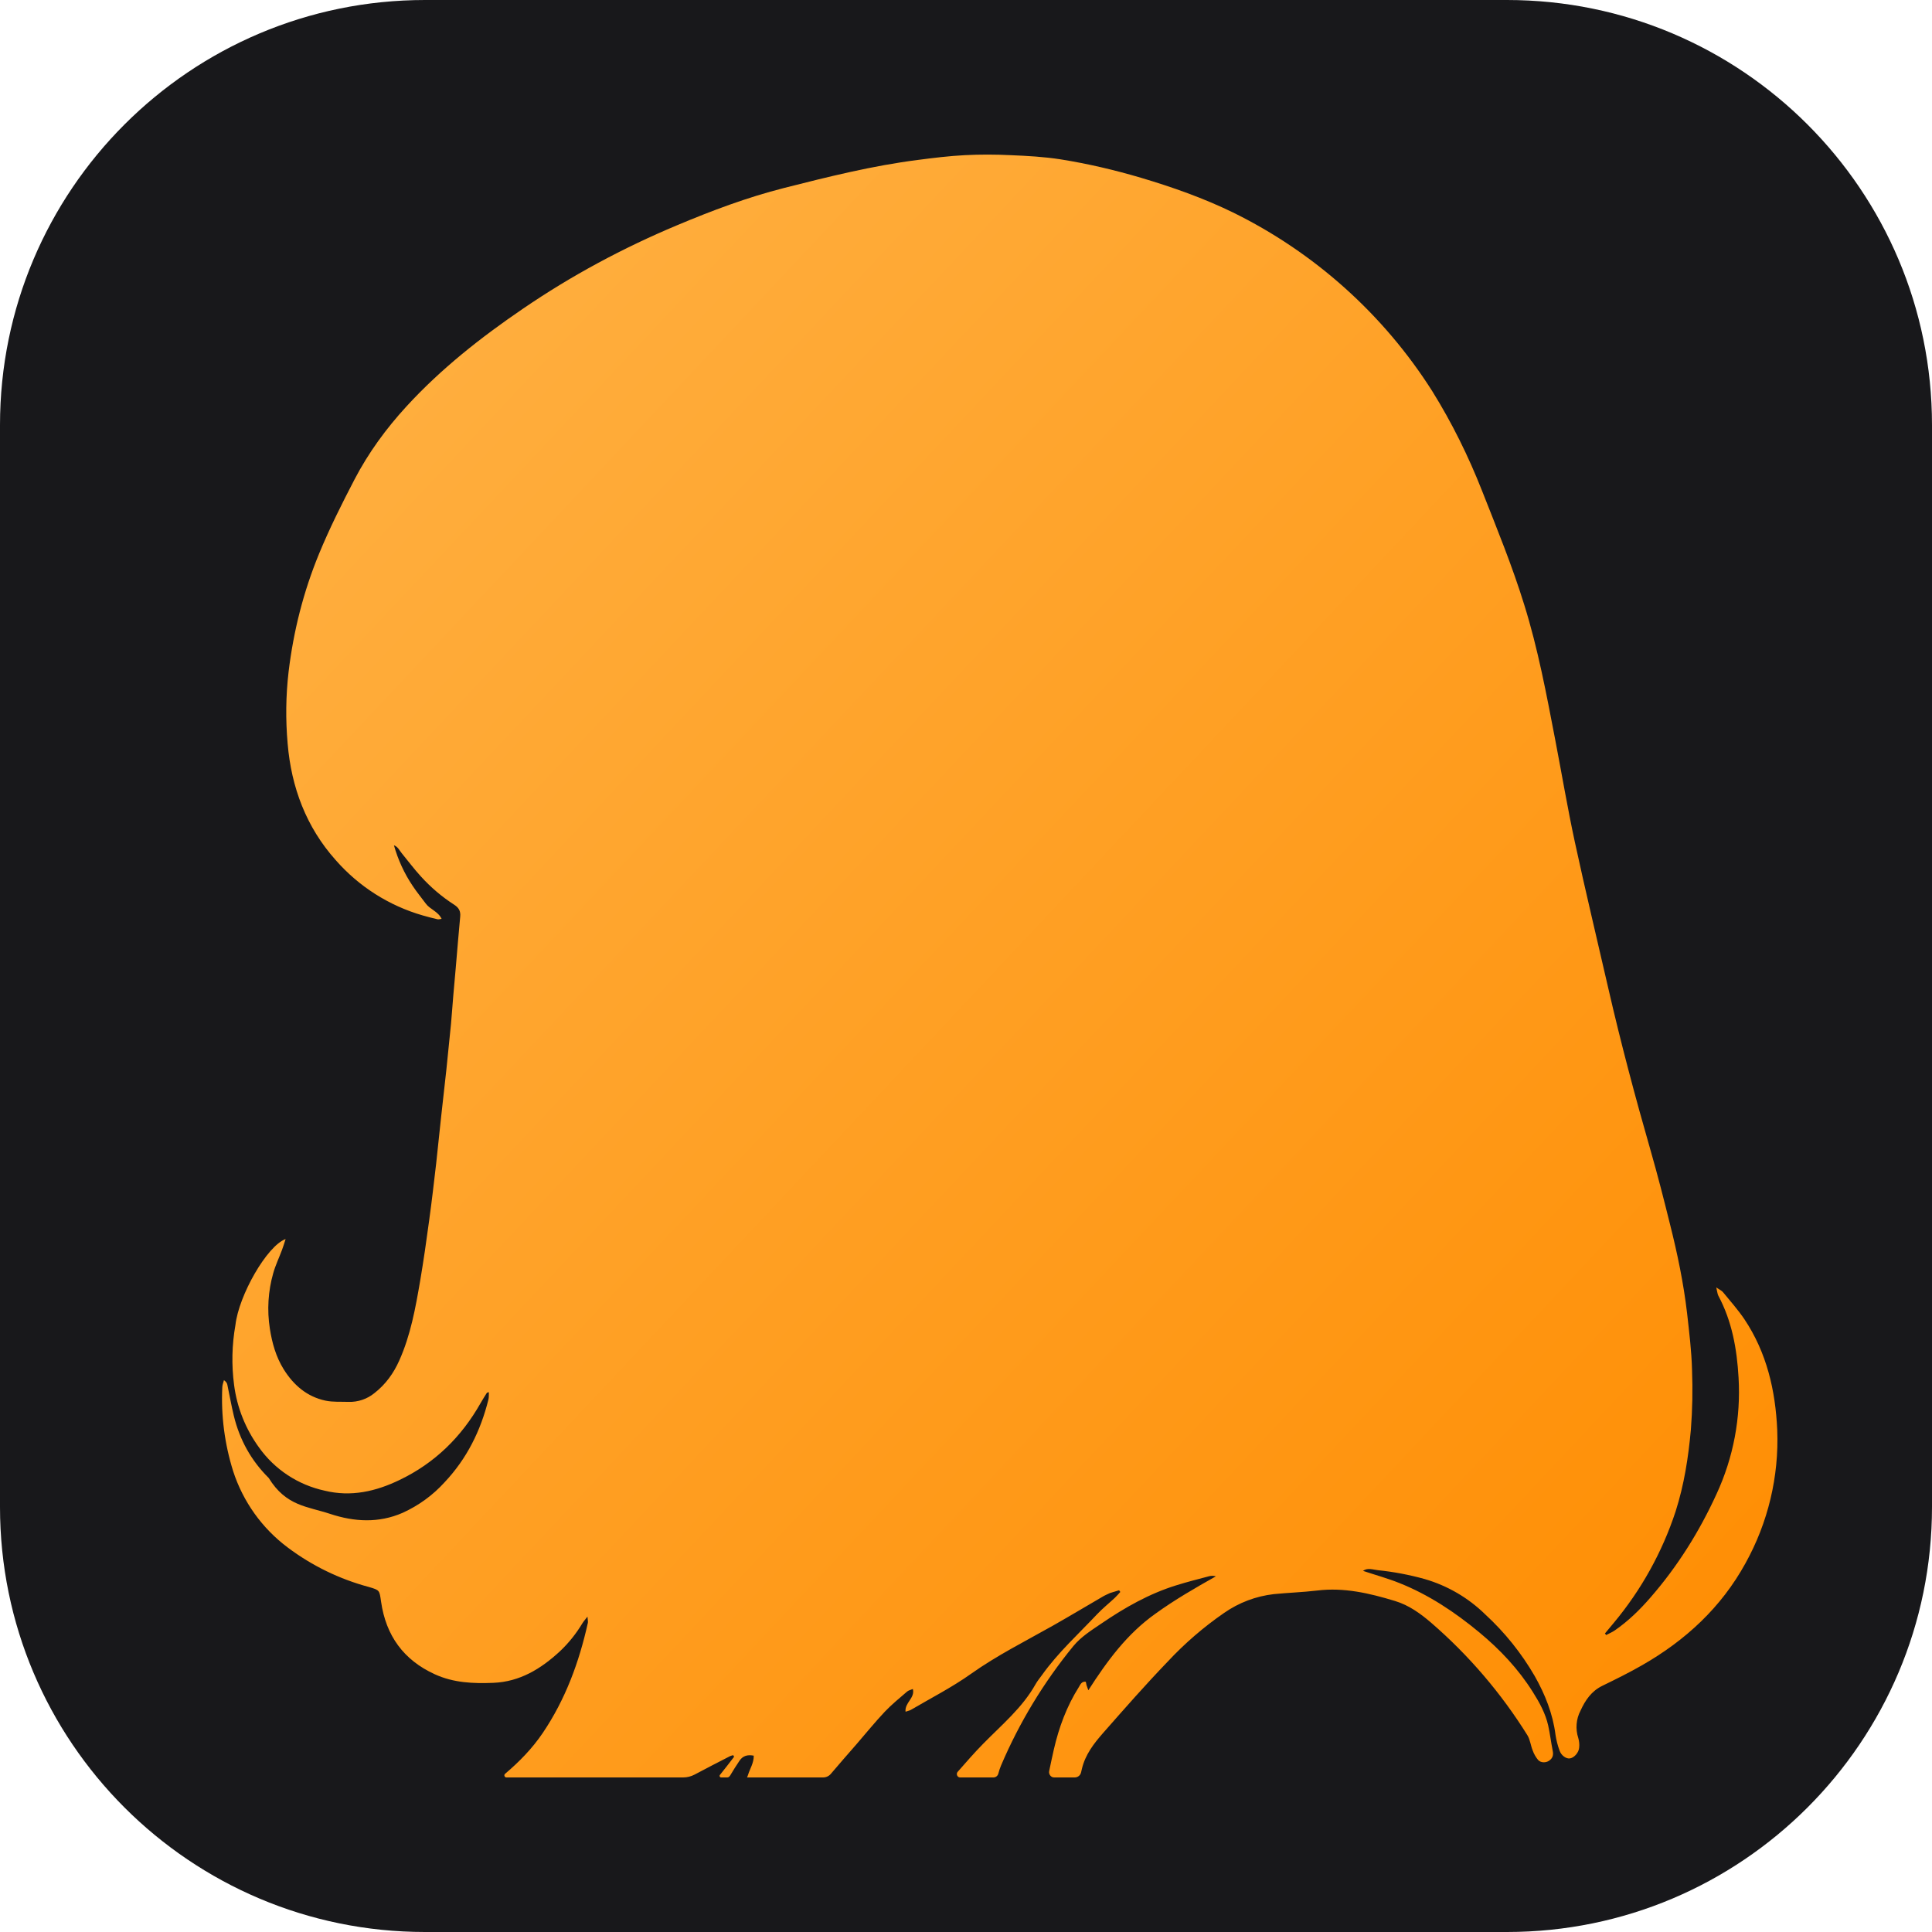
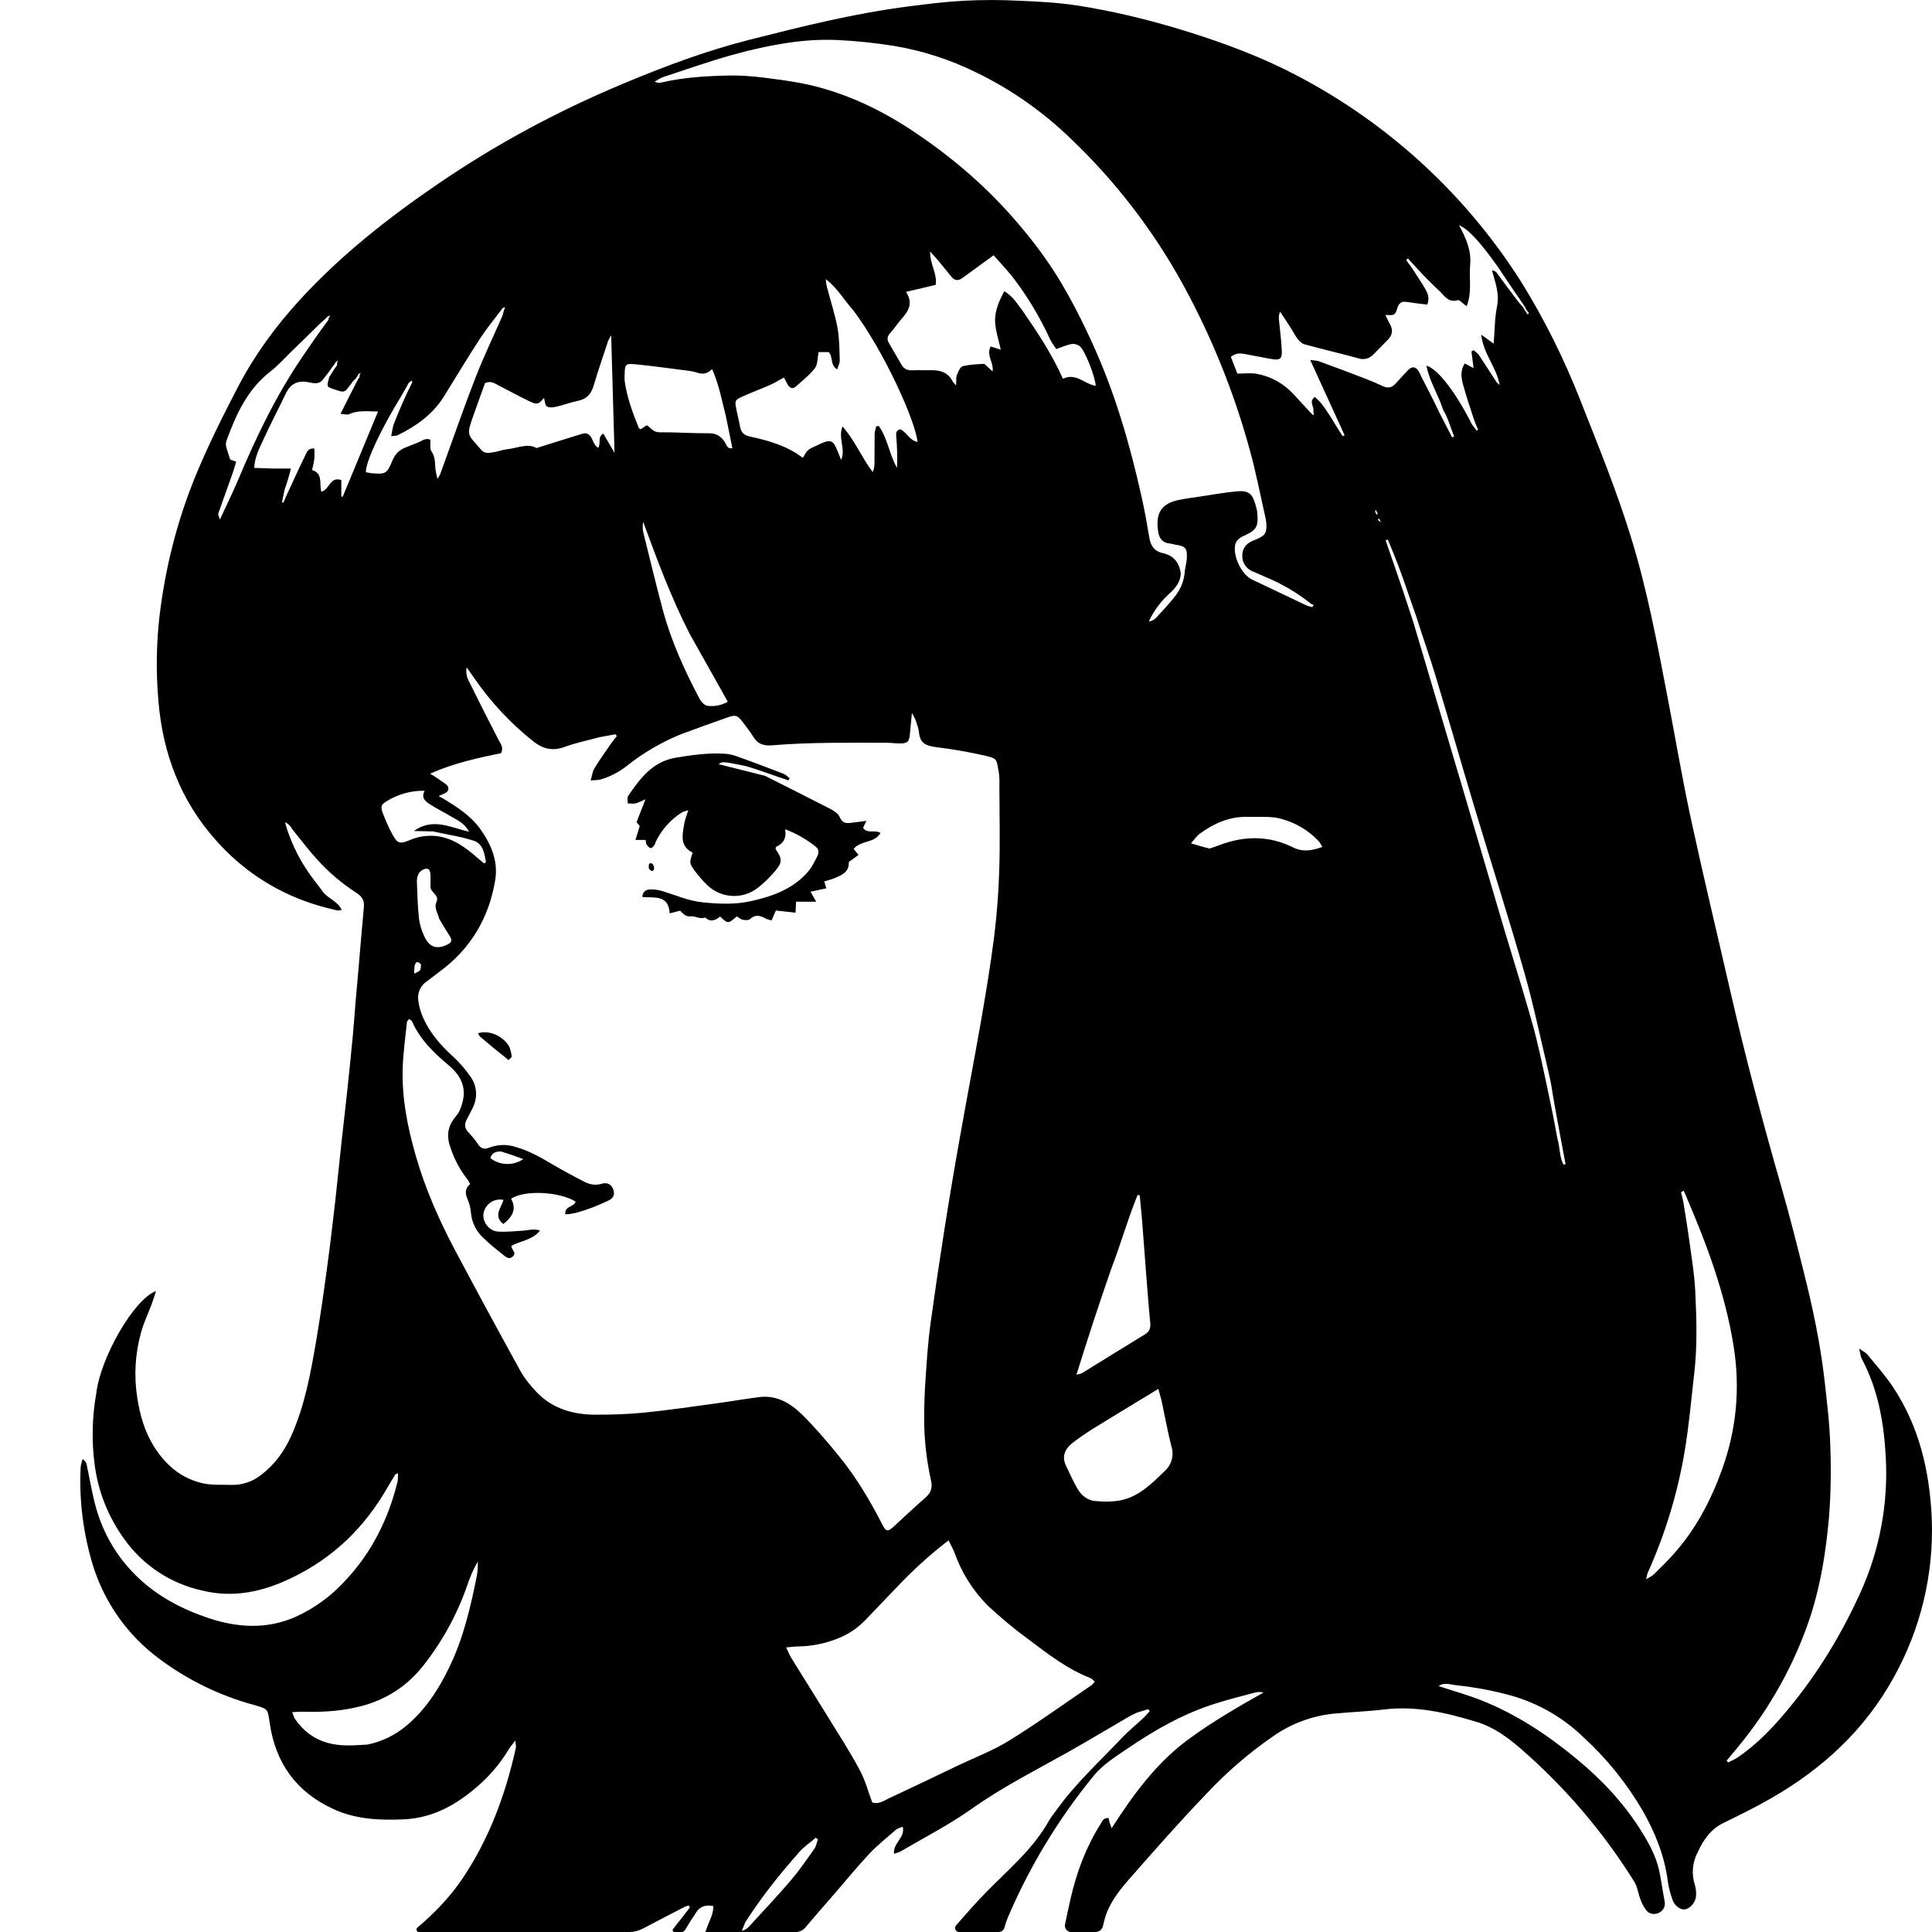
- <svg xmlns="http://www.w3.org/2000/svg" width="200" height="200" viewBox="0 0 200 200">
-   <defs>
-     <linearGradient id="hermesGrad" x1="0%" y1="0%" x2="100%" y2="100%">
-       <stop offset="0%" stop-color="#FFB347" />
-       <stop offset="100%" stop-color="#FF8C00" />
-     </linearGradient>
-   </defs>
-   <rect width="200" height="200" rx="44" fill="#18181B" />
-   <g transform="matrix(7,0,0,7,16,16)" fill="url(#hermesGrad)">
+ <svg xmlns="http://www.w3.org/2000/svg" width="100%" height="100%" viewBox="0 0 200 200" version="1.1" xml:space="preserve" style="fill-rule:evenodd;clip-rule:evenodd;stroke-linejoin:round;stroke-miterlimit:2;">
+   <g transform="matrix(8.333333,0,0,8.333333,0,0)">
    <path d="M5.938,12.835C6.065,12.796 6.223,12.855 6.311,12.978C6.339,13.016 6.347,13.07 6.357,13.118C6.36,13.132 6.337,13.151 6.317,13.168C6.193,13.07 6.077,12.974 5.963,12.877C5.952,12.867 5.947,12.85 5.938,12.835ZM8.396,9.412C8.591,9.38 8.786,9.352 8.984,9.362C9.034,9.364 9.084,9.372 9.132,9.388C9.334,9.459 9.534,9.535 9.733,9.612C9.761,9.622 9.783,9.648 9.808,9.667L9.795,9.694C9.708,9.666 9.621,9.636 9.535,9.605C9.42,9.567 9.322,9.528 9.22,9.507C8.97,9.457 8.97,9.461 8.928,9.493L9.502,9.637C9.777,9.776 10.052,9.913 10.325,10.054C10.367,10.076 10.415,10.111 10.432,10.152C10.458,10.212 10.495,10.228 10.549,10.224C10.615,10.218 10.681,10.207 10.762,10.197L10.722,10.283C10.773,10.363 10.864,10.303 10.938,10.347C10.864,10.477 10.691,10.437 10.604,10.546L10.665,10.62L10.545,10.707C10.545,10.813 10.507,10.875 10.239,10.95L10.265,11.035L10.069,11.077L10.139,11.201L9.889,11.201L9.882,11.338C9.801,11.328 9.721,11.32 9.638,11.311L9.585,11.434C9.558,11.426 9.533,11.423 9.512,11.411C9.445,11.373 9.384,11.355 9.317,11.417C9.298,11.434 9.254,11.431 9.224,11.425C9.198,11.419 9.174,11.396 9.154,11.383C9.044,11.478 9.044,11.478 8.946,11.386C8.889,11.432 8.826,11.46 8.76,11.397C8.697,11.424 8.637,11.377 8.582,11.383C8.512,11.39 8.485,11.348 8.449,11.313L8.319,11.346C8.306,11.11 8.125,11.156 7.979,11.143C7.984,11.071 8.029,11.051 8.074,11.049C8.128,11.047 8.182,11.055 8.233,11.071C8.397,11.121 8.553,11.191 8.729,11.209C8.932,11.23 9.134,11.238 9.33,11.194C9.595,11.135 9.85,11.045 10.037,10.829C10.086,10.773 10.12,10.702 10.154,10.634C10.173,10.596 10.174,10.55 10.134,10.518C10.019,10.426 9.89,10.353 9.752,10.301C9.776,10.421 9.721,10.483 9.637,10.522C9.637,10.536 9.633,10.547 9.637,10.552C9.717,10.667 9.721,10.712 9.63,10.819C9.565,10.897 9.492,10.968 9.412,11.03C9.219,11.181 8.939,11.159 8.771,10.98C8.723,10.933 8.679,10.882 8.638,10.828C8.56,10.721 8.562,10.72 8.605,10.592C8.44,10.512 8.477,10.366 8.501,10.228C8.509,10.178 8.529,10.132 8.55,10.065C8.51,10.079 8.483,10.082 8.463,10.097C8.327,10.185 8.218,10.309 8.147,10.454C8.14,10.47 8.137,10.488 8.127,10.501C8.115,10.516 8.093,10.539 8.082,10.536C8.062,10.53 8.045,10.509 8.032,10.491C8.024,10.479 8.025,10.459 8.02,10.434L7.894,10.434L7.947,10.262C7.934,10.246 7.921,10.229 7.908,10.213L8.018,9.929C7.958,9.955 7.927,9.973 7.894,9.98C7.864,9.987 7.83,9.98 7.799,9.98C7.799,9.949 7.789,9.91 7.803,9.888C7.952,9.668 8.108,9.46 8.396,9.412Z" />
-     <path d="M11.981,0.009C12.207,-0.003 12.434,-0.002 12.66,0.009C12.907,0.019 13.155,0.033 13.4,0.071C13.801,0.135 14.198,0.228 14.59,0.344C15.053,0.482 15.51,0.643 15.946,0.855C17.153,1.448 18.173,2.362 18.894,3.497C19.186,3.966 19.43,4.46 19.633,4.976C19.852,5.532 20.079,6.086 20.256,6.659C20.46,7.313 20.585,7.985 20.714,8.656C20.811,9.16 20.896,9.666 21.004,10.167C21.16,10.889 21.333,11.607 21.498,12.327C21.684,13.139 21.898,13.942 22.128,14.742C22.23,15.097 22.321,15.455 22.41,15.814C22.52,16.25 22.612,16.69 22.664,17.137C22.695,17.415 22.73,17.694 22.737,17.974C22.748,18.267 22.743,18.561 22.72,18.854C22.683,19.267 22.62,19.672 22.494,20.066C22.296,20.669 21.985,21.228 21.579,21.715L21.449,21.871L21.467,21.894C21.51,21.871 21.555,21.853 21.594,21.826C21.794,21.688 21.967,21.519 22.125,21.336C22.525,20.876 22.846,20.363 23.1,19.807C23.349,19.269 23.46,18.678 23.425,18.087C23.401,17.663 23.328,17.253 23.125,16.874C23.112,16.847 23.11,16.814 23.095,16.753C23.145,16.788 23.177,16.801 23.196,16.825C23.303,16.955 23.416,17.083 23.511,17.223C23.841,17.717 23.971,18.275 23.997,18.863C24.024,19.55 23.861,20.232 23.527,20.833C23.167,21.488 22.64,21.973 22.001,22.339C21.808,22.45 21.607,22.549 21.406,22.647C21.249,22.725 21.158,22.858 21.088,23.012C21.022,23.137 21.011,23.284 21.055,23.418C21.068,23.463 21.073,23.51 21.068,23.557C21.063,23.634 20.991,23.712 20.928,23.719C20.874,23.725 20.803,23.676 20.778,23.603C20.75,23.528 20.73,23.449 20.718,23.37C20.678,23.056 20.563,22.77 20.41,22.5C20.214,22.162 19.968,21.855 19.68,21.59C19.429,21.344 19.121,21.164 18.783,21.066C18.557,21.003 18.325,20.959 18.091,20.935C18.016,20.927 17.941,20.895 17.871,20.945C18.051,21.005 18.234,21.055 18.409,21.125C18.843,21.298 19.229,21.555 19.589,21.853C19.897,22.108 20.169,22.396 20.383,22.737C20.481,22.892 20.569,23.052 20.61,23.233C20.637,23.356 20.652,23.483 20.677,23.608C20.69,23.67 20.675,23.717 20.624,23.752C20.577,23.785 20.502,23.786 20.461,23.742C20.426,23.7 20.399,23.653 20.381,23.602C20.351,23.529 20.343,23.443 20.303,23.377C19.915,22.754 19.435,22.193 18.88,21.713C18.72,21.576 18.551,21.453 18.343,21.39C17.967,21.276 17.59,21.187 17.193,21.236C16.98,21.261 16.766,21.268 16.553,21.289C16.288,21.319 16.035,21.415 15.817,21.567C15.514,21.776 15.234,22.018 14.983,22.287C14.654,22.629 14.341,22.986 14.028,23.342C13.892,23.497 13.764,23.661 13.714,23.873C13.71,23.89 13.706,23.907 13.702,23.924C13.693,23.967 13.656,23.998 13.612,24L13.302,24C13.256,24 13.22,23.952 13.23,23.906C13.253,23.798 13.275,23.69 13.3,23.582C13.375,23.257 13.49,22.947 13.668,22.665C13.692,22.626 13.708,22.577 13.772,22.585L13.782,22.634L13.809,22.711C14.089,22.276 14.38,21.877 14.805,21.576C15.088,21.372 15.389,21.198 15.695,21.026C15.663,21.017 15.629,21.016 15.597,21.024C15.435,21.067 15.272,21.108 15.112,21.158C14.71,21.282 14.348,21.488 14.002,21.724C13.855,21.824 13.704,21.917 13.588,22.057C13.15,22.592 12.789,23.187 12.518,23.824C12.502,23.863 12.488,23.903 12.478,23.944C12.469,23.977 12.44,24 12.406,24L11.912,24C11.872,24 11.85,23.949 11.876,23.918C11.999,23.778 12.122,23.636 12.253,23.503C12.528,23.222 12.833,22.971 13.03,22.619C13.057,22.571 13.093,22.529 13.125,22.484C13.363,22.151 13.665,21.877 13.943,21.582C14.025,21.496 14.118,21.422 14.203,21.342C14.232,21.315 14.256,21.285 14.282,21.257L14.264,21.232L14.129,21.273C14.095,21.29 14.059,21.304 14.027,21.323C13.779,21.467 13.533,21.615 13.284,21.756C12.876,21.986 12.459,22.195 12.075,22.467C11.794,22.667 11.484,22.825 11.186,23C11.166,23.012 11.142,23.015 11.106,23.028C11.091,22.893 11.249,22.827 11.214,22.692C11.181,22.706 11.15,22.712 11.129,22.73C11.018,22.826 10.902,22.92 10.801,23.026C10.653,23.183 10.517,23.351 10.376,23.514C10.251,23.657 10.126,23.8 10.003,23.945C9.975,23.979 9.934,23.999 9.89,24L8.762,24C8.768,23.986 8.774,23.972 8.778,23.958C8.806,23.868 8.863,23.786 8.861,23.678C8.77,23.66 8.699,23.679 8.649,23.755C8.602,23.825 8.556,23.897 8.513,23.97C8.503,23.986 8.489,24 8.471,24L8.378,24C8.359,24 8.349,23.978 8.361,23.963C8.432,23.875 8.501,23.785 8.57,23.695C8.571,23.693 8.564,23.683 8.558,23.671C8.544,23.675 8.528,23.677 8.513,23.684C8.337,23.774 8.161,23.865 7.986,23.958C7.934,23.985 7.877,24 7.818,24L5.202,24C5.176,24 5.163,23.964 5.183,23.947C5.393,23.769 5.585,23.573 5.741,23.342C6.076,22.846 6.279,22.295 6.408,21.713C6.412,21.693 6.405,21.67 6.402,21.622C6.365,21.67 6.343,21.694 6.326,21.722C6.234,21.875 6.122,22.015 5.992,22.137C5.712,22.395 5.402,22.585 5.009,22.601C4.712,22.613 4.421,22.601 4.144,22.474C3.684,22.264 3.422,21.904 3.35,21.402C3.325,21.232 3.333,21.231 3.168,21.183C2.735,21.067 2.328,20.869 1.97,20.6C1.59,20.316 1.308,19.921 1.162,19.47C1.036,19.068 0.981,18.646 1.002,18.225C1.004,18.191 1.018,18.158 1.026,18.125C1.058,18.148 1.072,18.168 1.076,18.191C1.109,18.344 1.135,18.499 1.172,18.651C1.258,19.006 1.429,19.315 1.688,19.571C1.946,19.99 2.259,19.99 2.598,20.103C2.956,20.221 3.315,20.241 3.668,20.087C3.904,19.98 4.115,19.827 4.289,19.635C4.617,19.287 4.822,18.875 4.937,18.412C4.946,18.378 4.942,18.341 4.944,18.302C4.929,18.308 4.918,18.308 4.914,18.313C4.883,18.363 4.85,18.413 4.821,18.465C4.537,18.967 4.142,19.352 3.625,19.6C3.274,19.77 2.907,19.855 2.515,19.759C2.123,19.674 1.776,19.446 1.544,19.119C1.346,18.847 1.219,18.529 1.176,18.195C1.137,17.9 1.144,17.602 1.196,17.309C1.246,16.87 1.662,16.139 1.938,16.038C1.918,16.101 1.903,16.15 1.885,16.198C1.842,16.314 1.788,16.425 1.755,16.543C1.679,16.809 1.662,17.089 1.705,17.363C1.738,17.575 1.795,17.779 1.909,17.963C2.056,18.199 2.255,18.37 2.529,18.428C2.639,18.451 2.754,18.442 2.867,18.446C3.007,18.451 3.145,18.404 3.253,18.315C3.417,18.187 3.535,18.023 3.619,17.834C3.787,17.459 3.859,17.057 3.928,16.655C3.978,16.359 4.021,16.061 4.061,15.762C4.1,15.481 4.132,15.199 4.165,14.917C4.191,14.685 4.213,14.453 4.239,14.221C4.263,13.993 4.291,13.766 4.315,13.538C4.339,13.311 4.362,13.083 4.384,12.855C4.397,12.715 4.406,12.575 4.418,12.435L4.455,12.018C4.477,11.768 4.496,11.518 4.52,11.27C4.528,11.188 4.5,11.138 4.43,11.093C4.248,10.976 4.083,10.835 3.938,10.675C3.838,10.566 3.75,10.447 3.656,10.333C3.621,10.291 3.6,10.236 3.54,10.215C3.6,10.427 3.692,10.629 3.815,10.812C3.875,10.904 3.946,10.988 4.011,11.077C4.074,11.163 4.193,11.192 4.245,11.303C4.217,11.306 4.199,11.313 4.185,11.309C4.111,11.292 4.038,11.273 3.965,11.252C3.466,11.108 3.02,10.824 2.678,10.433C2.243,9.946 2.022,9.357 1.968,8.71C1.937,8.357 1.941,8.002 1.982,7.65C2.054,7.048 2.202,6.464 2.432,5.905C2.587,5.529 2.77,5.164 2.958,4.803C3.163,4.41 3.424,4.053 3.723,3.727C4.235,3.168 4.827,2.703 5.449,2.279C6.166,1.789 6.927,1.381 7.726,1.046C8.244,0.828 8.767,0.632 9.31,0.494C9.965,0.328 10.62,0.164 11.292,0.079C11.521,0.049 11.75,0.021 11.98,0.009L11.981,0.009Z" />
+   </g>
+   <g transform="matrix(8.333333,0,0,8.333333,0,0)">
+     <path d="M8.06,10.788C8.057,10.75 8.056,10.713 8.097,10.726C8.113,10.732 8.131,10.774 8.125,10.793C8.115,10.833 8.087,10.825 8.061,10.788L8.06,10.788Z" />
+   </g>
+   <g transform="matrix(8.333333,0,0,8.333333,0,0)">
+     <path d="M11.981,0.009C12.207,-0.003 12.434,-0.002 12.66,0.009C12.907,0.019 13.155,0.033 13.4,0.071C13.801,0.135 14.198,0.228 14.59,0.344C15.053,0.482 15.51,0.643 15.946,0.855C17.153,1.448 18.173,2.362 18.894,3.497C19.186,3.966 19.43,4.46 19.633,4.976C19.852,5.532 20.079,6.086 20.256,6.659C20.46,7.313 20.585,7.985 20.714,8.656C20.811,9.16 20.896,9.666 21.004,10.167C21.16,10.889 21.333,11.607 21.498,12.327C21.684,13.139 21.898,13.942 22.128,14.742C22.23,15.097 22.321,15.455 22.41,15.814C22.52,16.25 22.612,16.69 22.664,17.137C22.695,17.415 22.73,17.694 22.737,17.974C22.748,18.267 22.743,18.561 22.72,18.854C22.683,19.267 22.62,19.672 22.494,20.066C22.296,20.669 21.985,21.228 21.579,21.715L21.449,21.871L21.467,21.894C21.51,21.871 21.555,21.853 21.594,21.826C21.794,21.688 21.967,21.519 22.125,21.336C22.525,20.876 22.846,20.363 23.1,19.807C23.349,19.269 23.46,18.678 23.425,18.087C23.401,17.663 23.328,17.253 23.125,16.874C23.112,16.847 23.11,16.814 23.095,16.753C23.145,16.788 23.177,16.801 23.196,16.825C23.303,16.955 23.416,17.083 23.511,17.223C23.841,17.717 23.971,18.275 23.997,18.863C24.024,19.55 23.861,20.232 23.527,20.833C23.167,21.488 22.64,21.973 22.001,22.339C21.808,22.45 21.607,22.549 21.406,22.647C21.249,22.725 21.158,22.858 21.088,23.012C21.022,23.137 21.011,23.284 21.055,23.418C21.068,23.463 21.073,23.51 21.068,23.557C21.063,23.634 20.991,23.712 20.928,23.719C20.874,23.725 20.803,23.676 20.778,23.603C20.75,23.528 20.73,23.449 20.718,23.37C20.678,23.056 20.563,22.77 20.41,22.5C20.214,22.162 19.968,21.855 19.68,21.59C19.429,21.344 19.121,21.164 18.783,21.066C18.557,21.003 18.325,20.959 18.091,20.935C18.016,20.927 17.941,20.895 17.871,20.945C18.051,21.005 18.234,21.055 18.409,21.125C18.843,21.298 19.229,21.555 19.589,21.853C19.897,22.108 20.169,22.396 20.383,22.737C20.481,22.892 20.569,23.052 20.61,23.233C20.637,23.356 20.652,23.483 20.677,23.608C20.69,23.67 20.675,23.717 20.624,23.752C20.577,23.785 20.502,23.786 20.461,23.742C20.426,23.7 20.399,23.653 20.381,23.602C20.351,23.529 20.343,23.443 20.303,23.377C19.915,22.754 19.435,22.193 18.88,21.713C18.72,21.576 18.551,21.453 18.343,21.39C17.967,21.276 17.59,21.187 17.193,21.236C16.98,21.261 16.766,21.268 16.553,21.289C16.288,21.319 16.035,21.415 15.817,21.567C15.514,21.776 15.234,22.018 14.983,22.287C14.654,22.629 14.341,22.986 14.028,23.342C13.892,23.497 13.764,23.661 13.714,23.873C13.71,23.89 13.706,23.907 13.702,23.924C13.693,23.967 13.656,23.998 13.612,24L13.302,24C13.256,24 13.22,23.952 13.23,23.906C13.253,23.798 13.275,23.69 13.3,23.582C13.375,23.257 13.49,22.947 13.668,22.665C13.692,22.626 13.708,22.577 13.772,22.585L13.782,22.634L13.809,22.711C14.089,22.276 14.38,21.877 14.805,21.576C15.088,21.372 15.389,21.198 15.695,21.026C15.663,21.017 15.629,21.016 15.597,21.024C15.435,21.067 15.272,21.108 15.112,21.158C14.71,21.282 14.348,21.488 14.002,21.724C13.855,21.824 13.704,21.917 13.588,22.057C13.15,22.592 12.789,23.187 12.518,23.824C12.502,23.863 12.488,23.903 12.478,23.944C12.469,23.977 12.44,24 12.406,24L11.912,24C11.872,24 11.85,23.949 11.876,23.918C11.999,23.778 12.122,23.636 12.253,23.503C12.528,23.222 12.833,22.971 13.03,22.619C13.057,22.571 13.093,22.529 13.125,22.484C13.363,22.151 13.665,21.877 13.943,21.582C14.025,21.496 14.118,21.422 14.203,21.342C14.232,21.315 14.256,21.285 14.282,21.257L14.264,21.232L14.129,21.273C14.095,21.29 14.059,21.304 14.027,21.323C13.779,21.467 13.533,21.615 13.284,21.756C12.876,21.986 12.459,22.195 12.075,22.467C11.794,22.667 11.484,22.825 11.186,23C11.166,23.012 11.142,23.015 11.106,23.028C11.091,22.893 11.249,22.827 11.214,22.692C11.181,22.706 11.15,22.712 11.129,22.73C11.018,22.826 10.902,22.92 10.801,23.026C10.653,23.183 10.517,23.351 10.376,23.514C10.251,23.657 10.126,23.8 10.003,23.945C9.975,23.979 9.934,23.999 9.89,24L8.762,24C8.768,23.986 8.774,23.972 8.778,23.958C8.806,23.868 8.863,23.786 8.861,23.678C8.77,23.66 8.699,23.679 8.649,23.755C8.602,23.825 8.556,23.897 8.513,23.97C8.503,23.986 8.489,24 8.471,24L8.378,24C8.359,24 8.349,23.978 8.361,23.963C8.432,23.875 8.501,23.785 8.57,23.695C8.571,23.693 8.564,23.683 8.558,23.671C8.544,23.675 8.528,23.677 8.513,23.684C8.337,23.774 8.161,23.865 7.986,23.958C7.934,23.985 7.877,24 7.818,24L5.202,24C5.176,24 5.163,23.964 5.183,23.947C5.393,23.769 5.585,23.573 5.741,23.342C6.076,22.846 6.279,22.295 6.408,21.713C6.412,21.693 6.405,21.67 6.402,21.622C6.365,21.67 6.343,21.694 6.326,21.722C6.234,21.875 6.122,22.015 5.992,22.137C5.712,22.395 5.402,22.585 5.009,22.601C4.712,22.613 4.421,22.601 4.144,22.474C3.684,22.264 3.422,21.904 3.35,21.402C3.325,21.232 3.333,21.231 3.168,21.183C2.735,21.067 2.328,20.869 1.97,20.6C1.59,20.316 1.308,19.921 1.162,19.47C1.036,19.068 0.981,18.646 1.002,18.225C1.004,18.191 1.018,18.158 1.026,18.125C1.058,18.148 1.072,18.168 1.076,18.191C1.109,18.344 1.135,18.499 1.172,18.651C1.258,19.006 1.429,19.315 1.688,19.571C1.946,19.827 2.259,19.99 2.598,20.103C2.956,20.221 3.315,20.241 3.668,20.087C3.904,19.98 4.115,19.827 4.289,19.635C4.617,19.287 4.822,18.875 4.937,18.412C4.946,18.378 4.942,18.341 4.944,18.302C4.929,18.308 4.918,18.308 4.914,18.313C4.883,18.363 4.85,18.413 4.821,18.465C4.537,18.967 4.142,19.352 3.625,19.6C3.274,19.77 2.907,19.855 2.515,19.759C2.123,19.674 1.776,19.446 1.544,19.119C1.346,18.847 1.219,18.529 1.176,18.195C1.137,17.9 1.144,17.602 1.196,17.309C1.246,16.87 1.662,16.139 1.938,16.038C1.918,16.101 1.903,16.15 1.885,16.198C1.842,16.314 1.788,16.425 1.755,16.543C1.679,16.809 1.662,17.089 1.705,17.363C1.738,17.575 1.795,17.779 1.909,17.963C2.056,18.199 2.255,18.37 2.529,18.428C2.639,18.451 2.754,18.442 2.867,18.446C3.007,18.451 3.145,18.404 3.253,18.315C3.417,18.187 3.535,18.023 3.619,17.834C3.787,17.459 3.859,17.057 3.928,16.655C3.978,16.359 4.021,16.061 4.061,15.762C4.1,15.481 4.132,15.199 4.165,14.917C4.191,14.685 4.213,14.453 4.239,14.221C4.263,13.993 4.291,13.766 4.315,13.538C4.339,13.311 4.362,13.083 4.384,12.855C4.397,12.715 4.406,12.575 4.418,12.435L4.455,12.018C4.477,11.768 4.496,11.518 4.52,11.27C4.528,11.188 4.5,11.138 4.43,11.093C4.248,10.976 4.083,10.835 3.938,10.675C3.838,10.566 3.75,10.447 3.656,10.333C3.621,10.291 3.6,10.236 3.54,10.215C3.6,10.427 3.692,10.629 3.815,10.812C3.875,10.904 3.946,10.988 4.011,11.077C4.074,11.163 4.193,11.192 4.245,11.303C4.217,11.306 4.199,11.313 4.185,11.309C4.111,11.292 4.038,11.273 3.965,11.252C3.466,11.108 3.02,10.824 2.678,10.433C2.243,9.946 2.022,9.357 1.968,8.71C1.937,8.357 1.941,8.002 1.982,7.65C2.054,7.048 2.202,6.464 2.432,5.905C2.587,5.529 2.77,5.164 2.958,4.803C3.163,4.41 3.424,4.053 3.723,3.727C4.235,3.168 4.827,2.703 5.449,2.279C6.166,1.789 6.927,1.381 7.726,1.046C8.244,0.828 8.767,0.632 9.31,0.494C9.965,0.328 10.62,0.164 11.292,0.079C11.521,0.049 11.75,0.021 11.98,0.009L11.981,0.009ZM10.134,22.829C10.064,22.889 9.987,22.94 9.927,23.009C9.689,23.279 9.463,23.558 9.259,23.878L9.215,23.986C9.251,23.977 9.284,23.957 9.308,23.929C9.482,23.739 9.659,23.551 9.827,23.355C9.931,23.233 10.022,23.1 10.115,22.969C10.139,22.935 10.145,22.889 10.161,22.849L10.134,22.829ZM11.784,19.134C11.551,19.314 11.332,19.512 11.131,19.727L10.761,20.113C10.657,20.225 10.528,20.311 10.384,20.363C10.235,20.42 10.077,20.45 9.917,20.453C9.873,20.453 9.83,20.459 9.766,20.465C9.794,20.523 9.809,20.562 9.83,20.596C9.98,20.838 10.131,21.078 10.28,21.32C10.416,21.54 10.556,21.758 10.679,21.986C10.747,22.111 10.784,22.253 10.835,22.39C10.912,22.417 10.975,22.372 11.037,22.342C11.327,22.207 11.616,22.068 11.904,21.93C12.117,21.829 12.341,21.744 12.54,21.62C12.887,21.405 13.22,21.165 13.558,20.935C13.573,20.925 13.584,20.907 13.6,20.889C13.577,20.87 13.562,20.852 13.544,20.845C13.257,20.734 13.017,20.545 12.774,20.363C12.597,20.234 12.428,20.093 12.268,19.943C12.085,19.758 11.945,19.535 11.858,19.29C11.839,19.241 11.813,19.195 11.783,19.134L11.784,19.134ZM5.937,19.398C5.877,19.494 5.84,19.592 5.805,19.691C5.679,20.057 5.491,20.399 5.25,20.701C5.05,20.951 4.795,21.113 4.488,21.194C4.258,21.254 4.024,21.27 3.788,21.264C3.74,21.262 3.691,21.266 3.63,21.269C3.646,21.309 3.651,21.335 3.665,21.354C3.765,21.499 3.895,21.6 4.065,21.649C4.222,21.695 4.381,21.683 4.563,21.672C4.744,21.635 4.906,21.557 5.048,21.438C5.286,21.239 5.45,20.984 5.584,20.706C5.759,20.343 5.848,19.955 5.926,19.562C5.936,19.509 5.934,19.452 5.937,19.398ZM20.882,14.812C20.89,14.841 20.898,14.869 20.909,14.919C20.933,15.074 20.96,15.229 20.981,15.383C21.011,15.602 21.048,15.82 21.059,16.04C21.076,16.384 21.086,16.729 21.045,17.073C21.008,17.388 20.982,17.706 20.929,18.019C20.842,18.543 20.687,19.053 20.469,19.537C20.461,19.555 20.459,19.576 20.449,19.619C20.496,19.589 20.526,19.577 20.547,19.555C20.632,19.472 20.717,19.388 20.795,19.3C21.066,18.995 21.253,18.64 21.391,18.257C21.571,17.759 21.619,17.246 21.536,16.726C21.433,16.076 21.206,15.463 20.939,14.845C20.931,14.827 20.923,14.808 20.915,14.79L20.882,14.812ZM5.797,8.29C5.787,8.342 5.794,8.395 5.815,8.443C5.939,8.694 6.065,8.944 6.194,9.193C6.219,9.242 6.26,9.283 6.224,9.356C5.94,9.416 5.646,9.475 5.344,9.611C5.403,9.649 5.441,9.671 5.476,9.698C5.518,9.73 5.588,9.756 5.566,9.818C5.556,9.851 5.491,9.866 5.449,9.89C5.466,9.9 5.492,9.911 5.516,9.926C5.682,10.028 5.846,10.133 5.963,10.294C6.101,10.486 6.192,10.698 6.151,10.938C6.072,11.407 5.845,11.788 5.461,12.07C5.407,12.11 5.355,12.153 5.3,12.192C5.22,12.246 5.18,12.342 5.197,12.437C5.207,12.504 5.225,12.57 5.252,12.632C5.335,12.828 5.472,12.982 5.627,13.124C5.71,13.2 5.786,13.288 5.849,13.381C5.926,13.492 5.935,13.637 5.874,13.758C5.851,13.808 5.824,13.857 5.798,13.906C5.768,13.966 5.77,14.017 5.82,14.068C5.861,14.11 5.9,14.157 5.932,14.206C5.97,14.264 6.01,14.285 6.079,14.256C6.186,14.215 6.304,14.213 6.412,14.25C6.572,14.296 6.714,14.376 6.856,14.46C6.986,14.537 7.12,14.609 7.256,14.679C7.323,14.714 7.396,14.729 7.475,14.705C7.546,14.683 7.599,14.715 7.62,14.781C7.64,14.845 7.617,14.889 7.546,14.92C7.476,14.95 7.409,14.983 7.337,15.008C7.237,15.043 7.136,15.081 7.023,15.085C7.01,14.978 7.133,14.997 7.15,14.926C6.944,14.8 6.507,14.781 6.349,14.892C6.412,15.004 6.384,15.102 6.253,15.205C6.123,15.105 6.228,15.003 6.255,14.905C6.241,14.902 6.227,14.901 6.212,14.901C6.11,14.901 6.023,14.975 6.006,15.075C5.991,15.176 6.073,15.291 6.184,15.299C6.292,15.306 6.402,15.294 6.51,15.287C6.57,15.282 6.63,15.26 6.709,15.287C6.606,15.41 6.461,15.414 6.352,15.477C6.354,15.527 6.422,15.563 6.371,15.608C6.318,15.656 6.276,15.607 6.239,15.578C6.159,15.515 6.079,15.452 6.008,15.381C5.918,15.301 5.862,15.19 5.851,15.07C5.847,15.011 5.832,14.952 5.808,14.898C5.776,14.824 5.776,14.761 5.841,14.708C5.823,14.678 5.813,14.655 5.796,14.636C5.71,14.525 5.644,14.4 5.6,14.267C5.547,14.13 5.554,14.003 5.648,13.886C5.672,13.856 5.698,13.826 5.712,13.791C5.735,13.737 5.751,13.681 5.759,13.623C5.776,13.458 5.695,13.336 5.577,13.236C5.391,13.08 5.217,12.914 5.117,12.685C5.112,12.674 5.093,12.668 5.08,12.659C5.069,12.676 5.056,12.686 5.055,12.697C5.036,12.882 5.01,13.067 5.003,13.254C4.989,13.631 5.061,13.997 5.165,14.358C5.283,14.768 5.454,15.156 5.653,15.531C5.92,16.033 6.19,16.533 6.465,17.031C6.52,17.129 6.595,17.22 6.673,17.301C6.871,17.503 7.125,17.573 7.397,17.574C7.599,17.574 7.801,17.568 8.002,17.548C8.297,17.518 8.592,17.475 8.886,17.435C9.069,17.41 9.251,17.378 9.434,17.355C9.644,17.329 9.814,17.428 9.956,17.565C10.116,17.721 10.261,17.892 10.403,18.065C10.623,18.33 10.8,18.625 10.957,18.932C11.007,19.03 11.027,19.032 11.104,18.962C11.234,18.841 11.364,18.72 11.498,18.602C11.565,18.543 11.586,18.482 11.565,18.389C11.507,18.128 11.478,17.861 11.48,17.593C11.482,17.436 11.486,17.279 11.498,17.122C11.513,16.898 11.528,16.672 11.558,16.45C11.664,15.682 11.784,14.916 11.92,14.152C12.007,13.659 12.102,13.168 12.188,12.675C12.248,12.328 12.306,11.981 12.35,11.632C12.384,11.359 12.405,11.082 12.413,10.807C12.424,10.475 12.416,10.142 12.415,9.809C12.415,9.732 12.419,9.654 12.405,9.579C12.377,9.437 12.395,9.424 12.243,9.389C12.043,9.343 11.84,9.307 11.636,9.282C11.49,9.264 11.429,9.229 11.415,9.092C11.409,9.043 11.39,8.994 11.374,8.946C11.365,8.921 11.35,8.898 11.328,8.856L11.303,9.12C11.294,9.216 11.274,9.236 11.176,9.235C11.121,9.235 11.066,9.227 11.012,9.227C10.536,9.227 10.06,9.219 9.586,9.259C9.491,9.267 9.413,9.244 9.36,9.156C9.32,9.09 9.272,9.03 9.226,8.97C9.163,8.886 9.14,8.877 9.044,8.91C8.849,8.978 8.656,9.048 8.462,9.12C8.219,9.218 7.992,9.351 7.787,9.514C7.691,9.59 7.581,9.647 7.464,9.682C7.431,9.692 7.394,9.69 7.337,9.695C7.357,9.629 7.361,9.581 7.384,9.545C7.448,9.44 7.519,9.34 7.589,9.239C7.612,9.206 7.638,9.176 7.662,9.144L7.647,9.121L7.446,9.158C7.3,9.198 7.15,9.228 7.009,9.28C6.861,9.333 6.743,9.303 6.623,9.208C6.341,8.984 6.094,8.719 5.89,8.422L5.797,8.29ZM14.389,17.253L14.242,17.343C14.022,17.477 13.802,17.609 13.583,17.745C13.49,17.803 13.399,17.865 13.313,17.933C13.228,18.003 13.189,18.094 13.241,18.205C13.288,18.305 13.334,18.405 13.388,18.499C13.435,18.579 13.512,18.637 13.601,18.646C13.711,18.656 13.829,18.658 13.937,18.634C14.154,18.584 14.309,18.429 14.465,18.277C14.553,18.201 14.587,18.08 14.552,17.969C14.506,17.789 14.473,17.604 14.434,17.422C14.423,17.37 14.407,17.319 14.389,17.253ZM14.132,14.844C14.012,15.135 13.927,15.441 13.807,15.754C13.656,16.187 13.513,16.624 13.372,17.077C13.408,17.067 13.426,17.067 13.439,17.059C13.7,16.899 13.961,16.735 14.224,16.575C14.278,16.542 14.295,16.497 14.289,16.437C14.277,16.307 14.265,16.175 14.255,16.044L14.187,15.158C14.179,15.055 14.167,14.952 14.158,14.848C14.149,14.848 14.141,14.846 14.132,14.844ZM17.213,6.714L17.312,6.999C17.392,7.23 17.471,7.462 17.552,7.713L18.132,9.665C18.319,10.295 18.504,10.927 18.69,11.558C18.804,11.94 18.925,12.32 19.033,12.704C19.105,12.961 19.159,13.223 19.219,13.503C19.263,13.709 19.306,13.916 19.346,14.143C19.38,14.249 19.369,14.369 19.423,14.468L19.448,14.462L19.38,14.1C19.342,13.894 19.303,13.688 19.267,13.462C19.252,13.392 19.238,13.321 19.221,13.251C19.126,12.855 19.044,12.455 18.931,12.064C18.735,11.379 18.518,10.7 18.313,10.018C18.148,9.469 17.991,8.918 17.825,8.37C17.756,8.143 17.675,7.92 17.599,7.675L17.482,7.339C17.445,7.232 17.407,7.123 17.367,7.017C17.327,6.911 17.283,6.807 17.24,6.703C17.231,6.706 17.222,6.71 17.213,6.713L17.213,6.714ZM6.225,14.304C6.162,14.303 6.11,14.318 6.091,14.387C6.21,14.479 6.376,14.484 6.501,14.399C6.41,14.364 6.318,14.333 6.225,14.304ZM5.23,11.98C5.204,11.953 5.173,11.932 5.155,11.982C5.143,12.014 5.148,12.052 5.145,12.095C5.227,12.058 5.227,12.058 5.23,11.98ZM5.292,10.791C5.256,10.797 5.225,10.817 5.204,10.847C5.185,10.88 5.176,10.919 5.179,10.957C5.184,11.109 5.189,11.263 5.205,11.414C5.216,11.49 5.238,11.563 5.271,11.632C5.332,11.768 5.428,11.799 5.559,11.733C5.614,11.706 5.619,11.679 5.584,11.623C5.539,11.554 5.496,11.483 5.455,11.412C5.44,11.344 5.389,11.281 5.422,11.205C5.462,11.115 5.346,11.089 5.348,11.015L5.348,10.874C5.345,10.836 5.342,10.787 5.292,10.791ZM5.275,9.823C5.11,9.82 4.948,9.864 4.808,9.95C4.732,9.995 4.724,10.02 4.758,10.108C4.792,10.195 4.828,10.281 4.873,10.362C4.937,10.479 4.963,10.487 5.083,10.439C5.188,10.392 5.304,10.374 5.419,10.386C5.621,10.408 5.776,10.522 5.923,10.65L6.015,10.727C6.022,10.721 6.029,10.714 6.037,10.709C6.018,10.604 6.002,10.483 5.888,10.445C5.731,10.392 5.564,10.37 5.38,10.328L5.14,10.323C5.38,10.154 5.592,10.279 5.827,10.332C5.764,10.217 5.674,10.185 5.597,10.139C5.515,10.089 5.427,10.047 5.347,9.995C5.287,9.958 5.227,9.915 5.275,9.823ZM15.508,10.148C15.278,10.138 15.081,10.228 14.9,10.359C14.866,10.385 14.84,10.424 14.795,10.476C14.882,10.502 14.945,10.522 15.027,10.541C15.071,10.526 15.115,10.511 15.157,10.495C15.463,10.381 15.767,10.38 16.061,10.526C16.187,10.589 16.298,10.566 16.427,10.521C16.407,10.49 16.397,10.467 16.382,10.45C16.26,10.32 16.105,10.226 15.934,10.177C15.794,10.133 15.65,10.153 15.508,10.147L15.508,10.148ZM7.99,6.483C7.981,6.527 7.982,6.572 7.992,6.616C8.072,6.937 8.148,7.259 8.234,7.578C8.338,7.965 8.504,8.328 8.69,8.681C8.71,8.718 8.751,8.761 8.788,8.768C8.876,8.779 8.965,8.761 9.041,8.717L8.569,7.877C8.339,7.429 8.164,6.957 7.99,6.483ZM10.397,0.497C10.197,0.489 9.992,0.501 9.794,0.531C9.558,0.566 9.324,0.618 9.094,0.683C8.807,0.763 8.525,0.863 8.242,0.956C8.202,0.969 8.168,0.994 8.132,1.014C8.16,1.028 8.182,1.032 8.202,1.028C8.489,0.96 8.782,0.943 9.075,0.938C9.209,0.936 9.344,0.947 9.477,0.963C9.667,0.987 9.859,1.011 10.047,1.053C10.503,1.157 10.921,1.353 11.312,1.609C11.776,1.915 12.2,2.269 12.569,2.687C12.774,2.919 12.964,3.162 13.129,3.426C13.299,3.7 13.444,3.987 13.578,4.282C13.851,4.883 14.034,5.514 14.178,6.158C14.218,6.331 14.248,6.506 14.278,6.682C14.295,6.786 14.343,6.849 14.448,6.872C14.57,6.9 14.648,6.977 14.668,7.123C14.665,7.225 14.608,7.297 14.539,7.363C14.425,7.462 14.334,7.584 14.271,7.721C14.302,7.716 14.331,7.703 14.354,7.682C14.434,7.596 14.516,7.51 14.589,7.417C14.668,7.323 14.713,7.206 14.719,7.084C14.728,7.034 14.741,6.984 14.743,6.934C14.75,6.81 14.726,6.784 14.6,6.766C14.575,6.762 14.551,6.752 14.527,6.751C14.445,6.744 14.402,6.688 14.39,6.62C14.357,6.422 14.386,6.265 14.637,6.212C14.723,6.194 14.811,6.182 14.897,6.17C15.055,6.147 15.212,6.117 15.37,6.103C15.51,6.091 15.56,6.136 15.596,6.27C15.604,6.299 15.614,6.327 15.617,6.357C15.636,6.536 15.609,6.582 15.476,6.645C15.449,6.658 15.421,6.669 15.398,6.687C15.375,6.704 15.357,6.727 15.347,6.754C15.308,6.898 15.42,7.136 15.553,7.199L16.226,7.519C16.249,7.53 16.276,7.534 16.301,7.542L16.319,7.516C16.304,7.508 16.287,7.503 16.275,7.492C16.109,7.361 15.926,7.253 15.731,7.172C15.674,7.146 15.616,7.121 15.558,7.097C15.481,7.065 15.431,6.989 15.432,6.906C15.429,6.821 15.477,6.752 15.56,6.719L15.619,6.694C15.718,6.65 15.737,6.618 15.731,6.507C15.73,6.486 15.727,6.465 15.723,6.444C15.656,6.15 15.6,5.854 15.518,5.564C15.323,4.856 15.045,4.172 14.692,3.528C14.324,2.859 13.855,2.25 13.302,1.723C12.956,1.388 12.559,1.109 12.125,0.899C11.804,0.741 11.462,0.63 11.109,0.571C10.873,0.533 10.636,0.508 10.397,0.497ZM17.116,6.452C17.126,6.466 17.134,6.48 17.154,6.486L17.132,6.442L17.116,6.452ZM4.103,3.917C4.094,3.924 4.084,3.928 4.073,3.929C4.06,3.943 4.047,3.956 4.033,3.968C4.023,3.978 4.013,3.988 3.988,4.008L3.625,4.362C3.537,4.447 3.455,4.54 3.359,4.615C3.075,4.835 2.934,5.145 2.815,5.47C2.806,5.493 2.804,5.517 2.808,5.541C2.821,5.596 2.841,5.649 2.86,5.709L2.934,5.735C2.917,5.791 2.904,5.84 2.887,5.887C2.829,6.051 2.769,6.214 2.712,6.378C2.707,6.393 2.72,6.414 2.731,6.455C2.811,6.28 2.889,6.125 2.956,5.966C3.184,5.422 3.44,4.892 3.775,4.405C3.865,4.272 3.957,4.139 4.058,4.004C4.062,3.998 4.065,3.991 4.08,3.974C4.081,3.958 4.083,3.942 4.095,3.934L4.103,3.917ZM17.079,6.325C17.085,6.33 17.088,6.337 17.088,6.344C17.086,6.347 17.084,6.351 17.082,6.354C17.084,6.361 17.086,6.367 17.089,6.374L17.107,6.396C17.109,6.389 17.114,6.38 17.112,6.375C17.109,6.365 17.1,6.357 17.092,6.337C17.088,6.333 17.083,6.329 17.079,6.325ZM4.199,4.48C4.196,4.484 4.191,4.488 4.172,4.494C4.167,4.507 4.161,4.519 4.141,4.541C4.102,4.599 4.061,4.654 4.017,4.708C3.969,4.778 3.901,4.763 3.836,4.749C3.702,4.721 3.608,4.765 3.549,4.892C3.46,5.079 3.362,5.262 3.276,5.452C3.227,5.56 3.166,5.668 3.158,5.812C3.239,5.815 3.312,5.819 3.386,5.82L3.614,5.82C3.592,5.909 3.566,5.997 3.535,6.084C3.525,6.136 3.513,6.187 3.502,6.239L3.522,6.243C3.54,6.197 3.559,6.151 3.589,6.09C3.655,5.948 3.719,5.805 3.789,5.664C3.809,5.624 3.823,5.564 3.905,5.572C3.905,5.615 3.909,5.656 3.905,5.696C3.9,5.741 3.888,5.786 3.877,5.839C4.018,5.882 3.963,6.013 3.992,6.108C4.094,6.086 4.096,5.913 4.24,5.964L4.24,6.169L4.257,6.171L4.696,5.112C4.566,5.112 4.45,5.092 4.338,5.145C4.314,5.156 4.28,5.144 4.23,5.141C4.305,4.991 4.369,4.863 4.441,4.724C4.447,4.711 4.456,4.698 4.466,4.688C4.466,4.673 4.465,4.658 4.474,4.65L4.48,4.63C4.475,4.636 4.47,4.641 4.452,4.647C4.448,4.659 4.443,4.671 4.426,4.692C4.419,4.706 4.407,4.717 4.394,4.725C4.271,4.882 4.304,4.889 4.136,4.831C4.057,4.804 4.058,4.803 4.089,4.687C4.117,4.641 4.145,4.594 4.187,4.537C4.187,4.521 4.186,4.505 4.194,4.495L4.2,4.48L4.199,4.48ZM6.272,3.81C6.269,3.816 6.265,3.821 6.245,3.826C6.151,3.951 6.051,4.072 5.965,4.203C5.81,4.441 5.664,4.684 5.514,4.926C5.374,5.15 5.169,5.294 4.939,5.407C4.922,5.415 4.899,5.413 4.86,5.418C4.872,5.359 4.876,5.309 4.893,5.265C4.961,5.089 5.038,4.916 5.122,4.747L5.115,4.727C5.105,4.737 5.093,4.746 5.08,4.752C5.052,4.802 5.025,4.852 4.987,4.916C4.727,5.34 4.544,5.733 4.545,5.866C4.569,5.87 4.593,5.877 4.618,5.879C4.795,5.892 4.806,5.886 4.878,5.714C4.908,5.644 4.955,5.594 5.025,5.564L5.2,5.494C5.244,5.476 5.285,5.437 5.346,5.462C5.349,5.512 5.336,5.572 5.36,5.607C5.402,5.669 5.404,5.732 5.407,5.8C5.409,5.849 5.424,5.898 5.433,5.947C5.462,5.913 5.472,5.882 5.483,5.85C5.625,5.46 5.76,5.068 5.911,4.68C6.011,4.424 6.131,4.176 6.241,3.924C6.254,3.894 6.254,3.857 6.271,3.832L6.271,3.81L6.272,3.81ZM10.259,3.47C10.259,3.515 10.269,3.554 10.28,3.593C10.322,3.753 10.374,3.911 10.404,4.073C10.428,4.206 10.427,4.343 10.432,4.479C10.432,4.512 10.413,4.546 10.4,4.589C10.306,4.531 10.353,4.431 10.294,4.374L10.169,4.374C10.154,4.446 10.159,4.526 10.123,4.574C10.057,4.659 9.968,4.728 9.887,4.801C9.844,4.839 9.809,4.819 9.784,4.776L9.738,4.689C9.673,4.724 9.621,4.758 9.566,4.782C9.45,4.833 9.331,4.877 9.216,4.929C9.131,4.967 9.126,4.982 9.146,5.076C9.16,5.151 9.18,5.224 9.193,5.299C9.206,5.371 9.243,5.408 9.316,5.423C9.549,5.473 9.778,5.538 9.973,5.688C10.031,5.586 10.031,5.586 10.141,5.537C10.171,5.523 10.201,5.507 10.233,5.495C10.313,5.465 10.348,5.478 10.383,5.555C10.406,5.603 10.424,5.653 10.449,5.713C10.509,5.573 10.407,5.446 10.466,5.297C10.623,5.477 10.706,5.687 10.841,5.864C10.855,5.833 10.863,5.8 10.863,5.766C10.865,5.642 10.863,5.519 10.865,5.395C10.865,5.361 10.878,5.328 10.885,5.295L10.917,5.292C11.027,5.447 11.047,5.646 11.143,5.812C11.148,5.681 11.145,5.55 11.133,5.42C11.129,5.375 11.133,5.346 11.183,5.332C11.263,5.368 11.299,5.472 11.398,5.49C11.368,5.215 10.975,4.353 10.6,3.855C10.486,3.728 10.4,3.575 10.26,3.469L10.259,3.47ZM7.592,4.166C7.573,4.2 7.562,4.216 7.555,4.233C7.494,4.418 7.43,4.603 7.375,4.789C7.344,4.894 7.288,4.958 7.18,4.979C7.09,4.998 7.002,5.031 6.912,5.052C6.874,5.061 6.823,5.067 6.794,5.049C6.77,5.033 6.769,4.98 6.758,4.943C6.694,5.019 6.676,5.03 6.588,4.99C6.455,4.928 6.326,4.855 6.195,4.789C6.147,4.764 6.102,4.726 6.025,4.759C5.982,4.879 5.934,5.009 5.888,5.141C5.789,5.421 5.801,5.383 5.983,5.594C6.029,5.642 6.085,5.624 6.137,5.617C6.191,5.608 6.243,5.587 6.297,5.581C6.427,5.568 6.557,5.501 6.664,5.566C6.868,5.502 7.051,5.444 7.235,5.388C7.285,5.373 7.324,5.393 7.349,5.442C7.371,5.484 7.383,5.535 7.431,5.563C7.469,5.507 7.418,5.435 7.494,5.385L7.634,5.626L7.592,4.166ZM7.87,4.524C7.774,4.514 7.763,4.534 7.76,4.632C7.758,4.67 7.757,4.71 7.762,4.747C7.792,4.947 7.861,5.133 7.936,5.317C7.938,5.323 7.948,5.327 7.958,5.332L8.036,5.282C8.088,5.318 8.117,5.37 8.189,5.37C8.394,5.368 8.599,5.384 8.805,5.382C8.904,5.381 8.963,5.424 9.01,5.502C9.028,5.532 9.034,5.579 9.098,5.568L9.018,5.174C8.968,4.979 8.933,4.779 8.846,4.585C8.789,4.642 8.732,4.653 8.666,4.631C8.622,4.617 8.577,4.608 8.531,4.603C8.311,4.575 8.091,4.544 7.871,4.523L7.87,4.524ZM18.124,2.797C18.213,2.96 18.279,3.113 18.263,3.288C18.247,3.456 18.289,3.63 18.219,3.804C18.172,3.771 18.131,3.722 18.107,3.729C17.99,3.764 17.943,3.672 17.88,3.614C17.781,3.521 17.685,3.425 17.594,3.324L17.49,3.211C17.482,3.217 17.475,3.224 17.467,3.23C17.502,3.276 17.537,3.323 17.577,3.386C17.617,3.45 17.661,3.513 17.699,3.579C17.733,3.637 17.764,3.697 17.73,3.784C17.648,3.774 17.566,3.765 17.484,3.752C17.424,3.742 17.383,3.752 17.36,3.822C17.329,3.92 17.323,3.918 17.21,3.912C17.23,3.954 17.246,3.992 17.267,4.028C17.308,4.102 17.297,4.166 17.237,4.224C17.177,4.284 17.119,4.346 17.059,4.405C17.012,4.455 16.939,4.474 16.874,4.451C16.652,4.39 16.427,4.338 16.204,4.277C16.172,4.268 16.141,4.237 16.118,4.209C16.088,4.169 16.066,4.122 16.038,4.079C15.994,4.009 15.948,3.941 15.902,3.872C15.887,3.905 15.882,3.941 15.888,3.977C15.9,4.104 15.918,4.23 15.923,4.357C15.928,4.457 15.899,4.477 15.802,4.461C15.698,4.444 15.596,4.421 15.492,4.403C15.428,4.391 15.361,4.375 15.29,4.433L15.371,4.641C15.461,4.641 15.537,4.631 15.608,4.643C15.784,4.674 15.945,4.763 16.066,4.894C16.144,4.977 16.22,5.062 16.307,5.154L16.325,5.149C16.321,5.143 16.317,5.136 16.315,5.109C16.329,5.053 16.253,4.991 16.333,4.931C16.364,4.961 16.397,4.988 16.421,5.021C16.479,5.099 16.532,5.18 16.59,5.278L16.679,5.419L16.703,5.406C16.561,5.095 16.418,4.783 16.276,4.472C16.331,4.479 16.359,4.479 16.384,4.488C16.577,4.558 16.769,4.63 16.961,4.704C17.035,4.732 17.108,4.764 17.18,4.798C17.242,4.826 17.292,4.816 17.337,4.765C17.387,4.709 17.439,4.653 17.491,4.598C17.541,4.547 17.586,4.552 17.623,4.612C17.639,4.637 17.649,4.665 17.663,4.692C17.734,4.83 17.806,4.969 17.88,5.125L18.039,5.433L18.064,5.422C18.02,5.316 17.994,5.204 17.926,5.088C17.869,4.906 17.758,4.742 17.72,4.543C17.856,4.577 18.082,4.869 18.287,5.275L18.344,5.349L18.362,5.338C18.343,5.296 18.325,5.254 18.31,5.211C18.264,5.066 18.213,4.921 18.174,4.775C18.152,4.692 18.138,4.602 18.196,4.515L18.305,4.573L18.279,4.366L18.306,4.35C18.328,4.37 18.356,4.386 18.371,4.41C18.444,4.518 18.514,4.63 18.586,4.74C18.596,4.756 18.615,4.769 18.629,4.783C18.593,4.566 18.429,4.403 18.4,4.157L18.555,4.269C18.569,4.103 18.567,3.95 18.597,3.804C18.629,3.646 18.574,3.507 18.534,3.359C18.558,3.363 18.57,3.365 18.589,3.384C18.681,3.508 18.772,3.633 18.866,3.755C18.886,3.782 18.916,3.802 18.935,3.842L18.975,3.905L18.994,3.89C18.972,3.866 18.954,3.838 18.941,3.808C18.829,3.646 18.718,3.483 18.609,3.318C18.388,3.007 18.246,2.851 18.124,2.797ZM11.554,3.124C11.551,3.285 11.646,3.399 11.623,3.539L11.255,3.626C11.345,3.765 11.287,3.863 11.203,3.957C11.153,4.014 11.111,4.079 11.06,4.135C11.023,4.175 11.014,4.213 11.042,4.261L11.202,4.536C11.231,4.584 11.274,4.602 11.33,4.6C11.406,4.597 11.482,4.6 11.558,4.599C11.674,4.596 11.774,4.621 11.833,4.736C11.839,4.75 11.853,4.76 11.877,4.788C11.881,4.729 11.874,4.69 11.887,4.658C11.903,4.618 11.927,4.559 11.959,4.55C12.043,4.527 12.132,4.526 12.219,4.52C12.232,4.519 12.246,4.538 12.259,4.549L12.33,4.614C12.349,4.504 12.248,4.416 12.306,4.304L12.432,4.344C12.406,4.221 12.362,4.099 12.361,3.978C12.361,3.855 12.412,3.735 12.476,3.618C12.583,3.68 12.636,3.774 12.71,3.871C12.893,4.136 13.07,4.404 13.204,4.705C13.369,4.627 13.474,4.773 13.611,4.793C13.608,4.687 13.478,4.352 13.414,4.301C13.385,4.279 13.348,4.269 13.312,4.273C13.252,4.284 13.193,4.312 13.121,4.336C13.096,4.297 13.065,4.258 13.044,4.214C12.917,3.936 12.759,3.673 12.571,3.431C12.495,3.337 12.411,3.249 12.343,3.171L11.952,3.456C11.903,3.491 11.858,3.486 11.82,3.439L11.651,3.232C11.626,3.202 11.598,3.173 11.554,3.124Z" />
  </g>
</svg>
